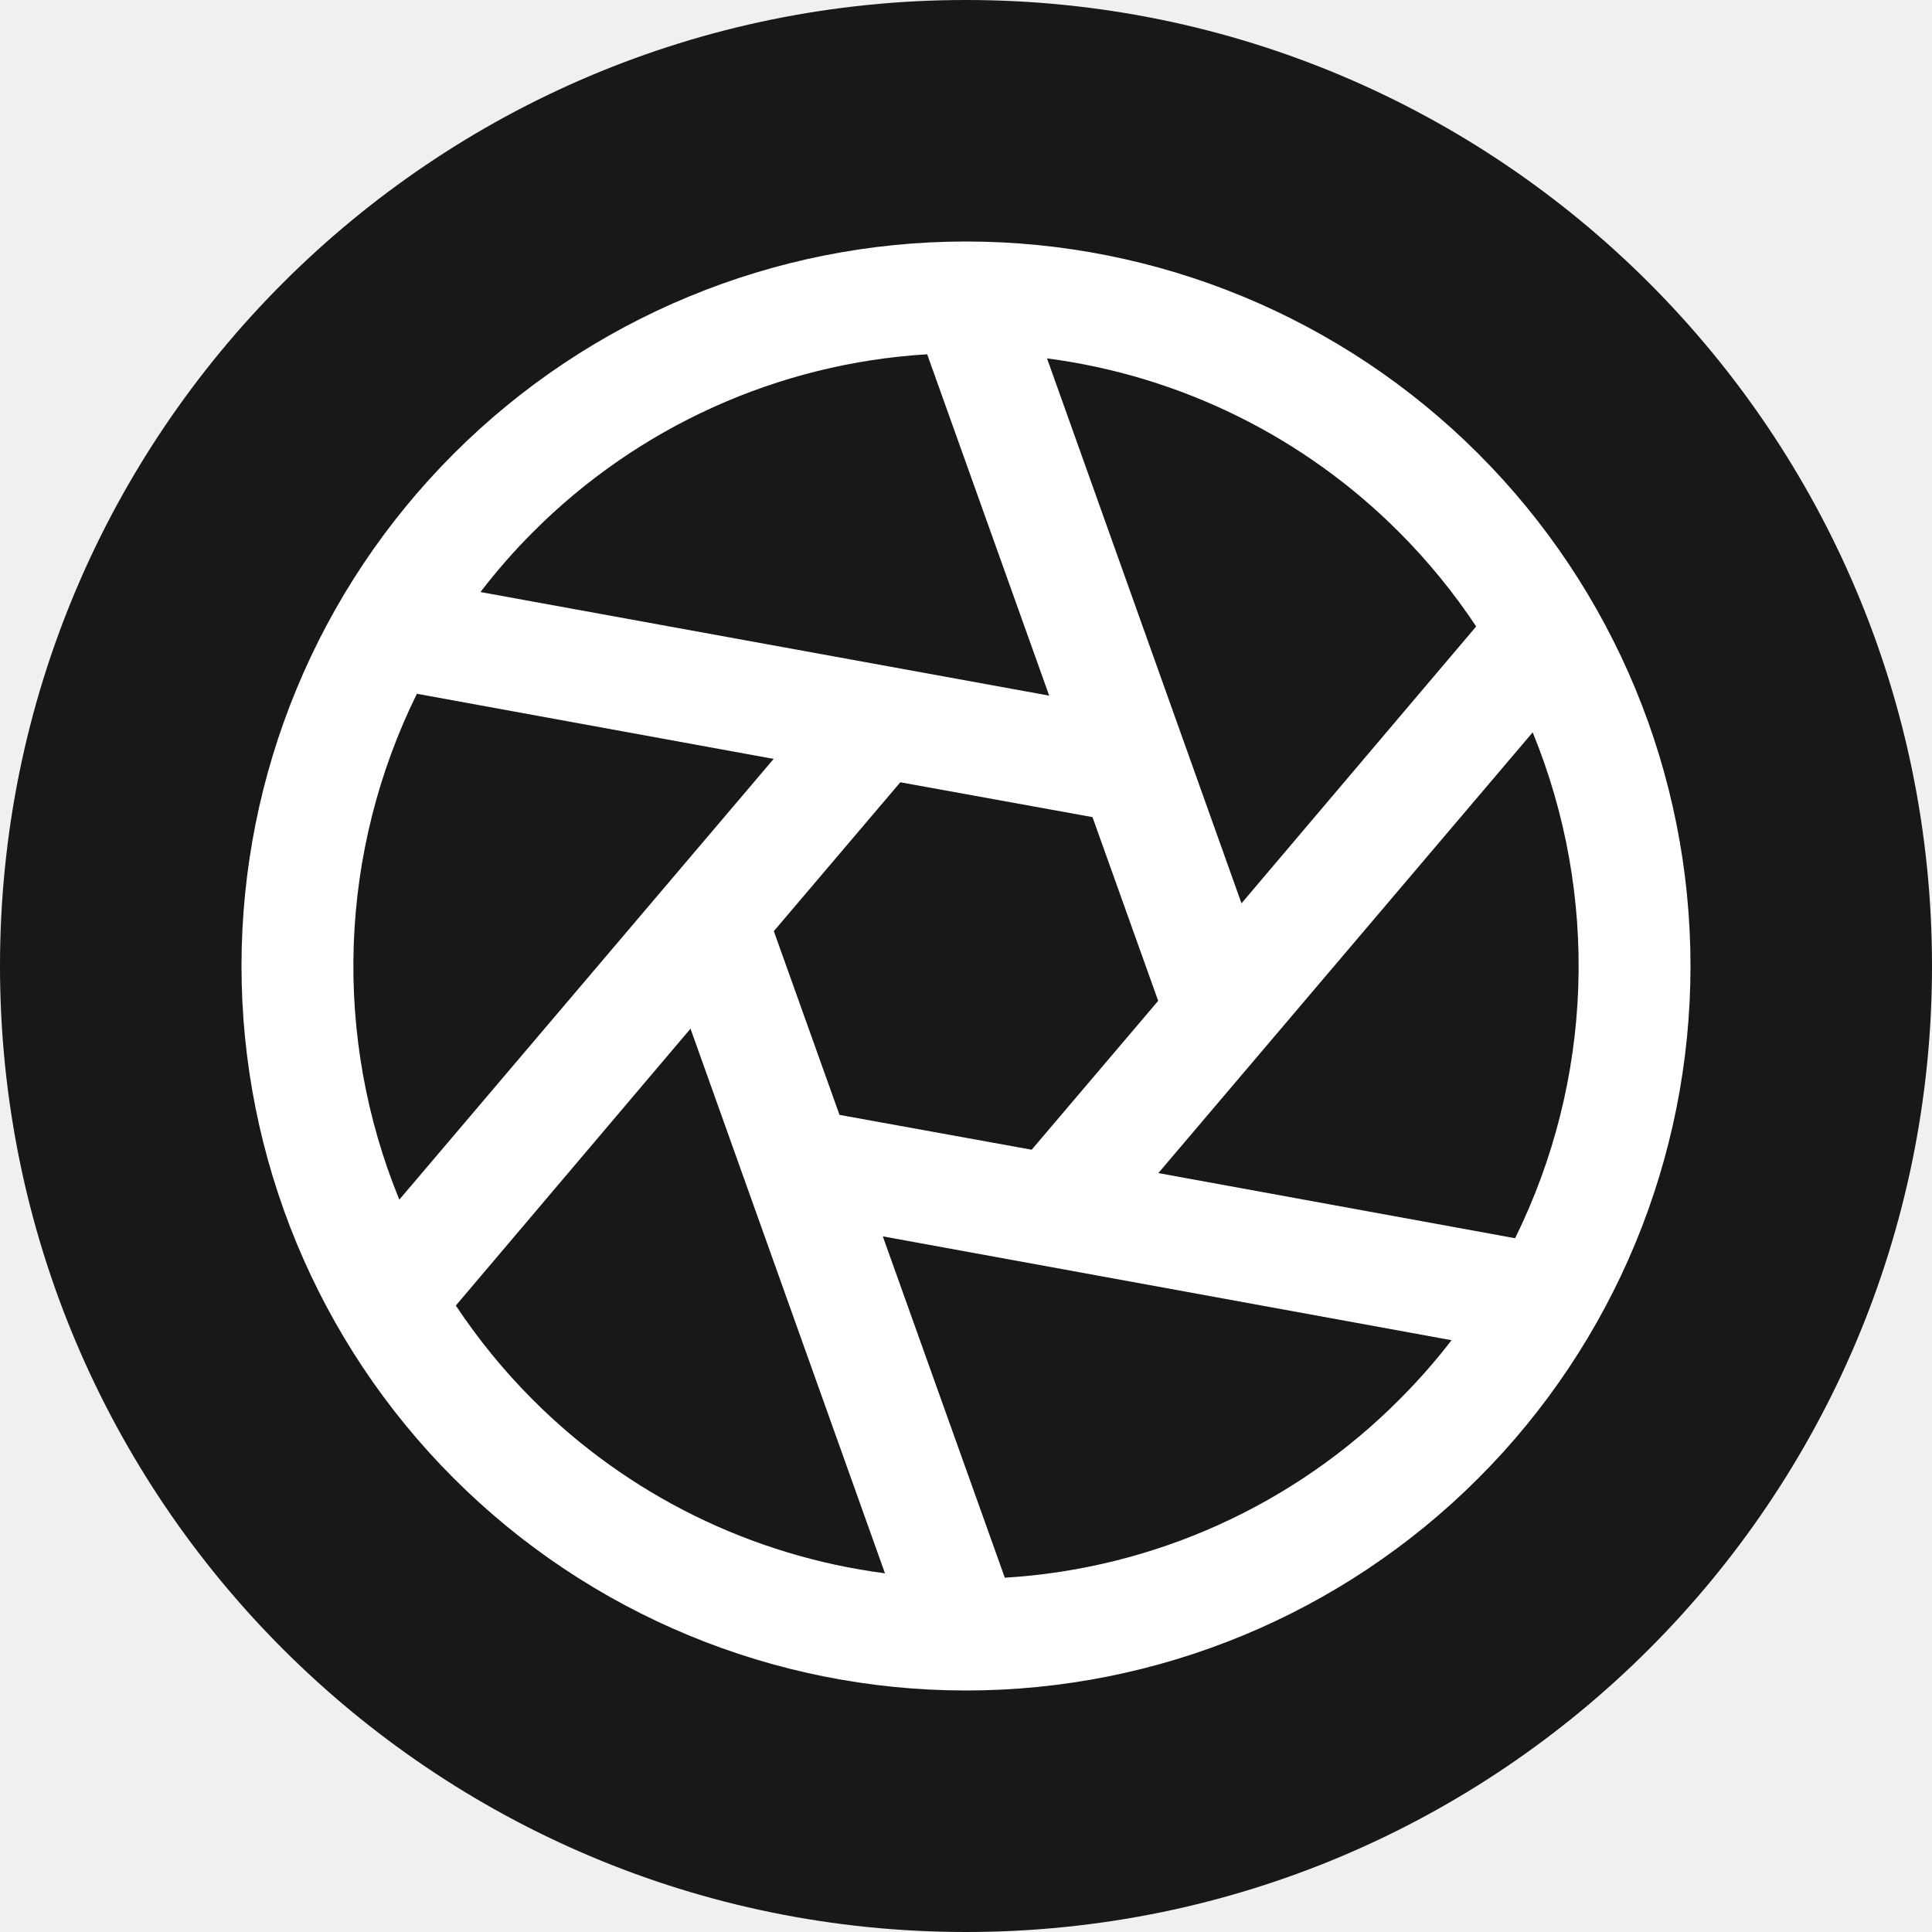
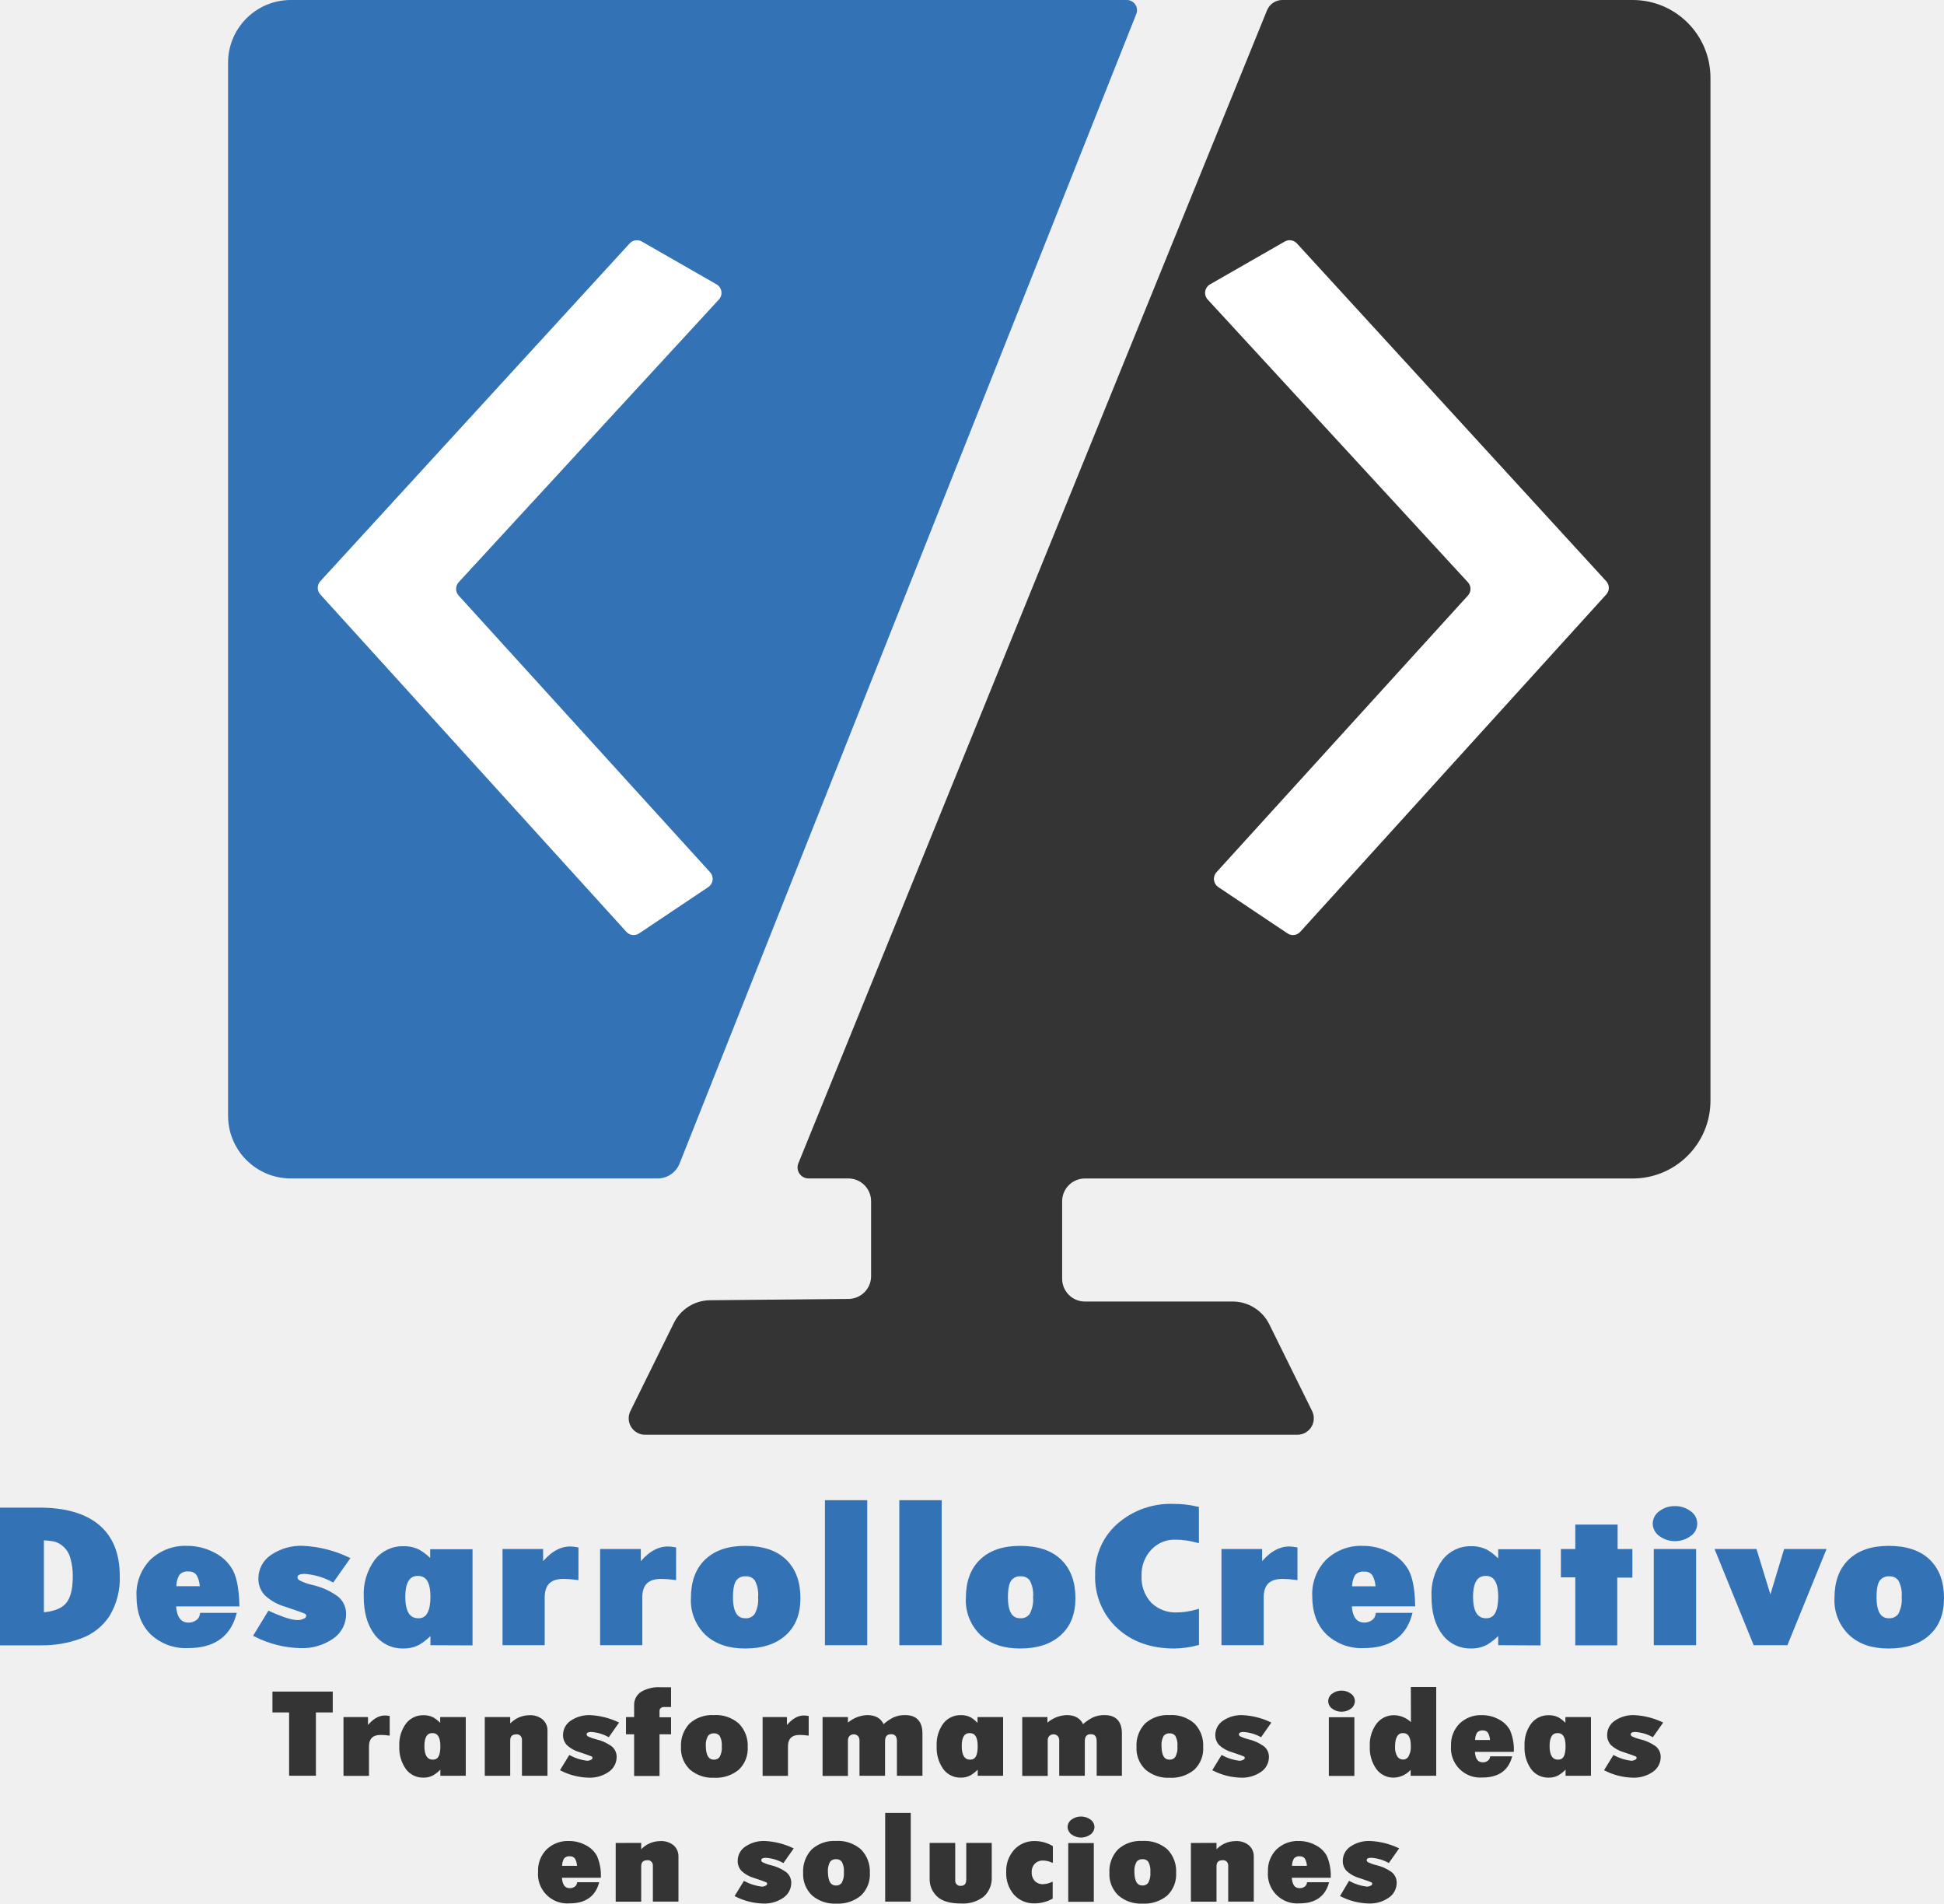
- <svg xmlns="http://www.w3.org/2000/svg" width="32" height="32" viewBox="0 0 32 32" fill="none">
-   <rect width="32" height="32" rx="16" fill="#18181b" />
-   <path d="M24.485 7.515C22.235 5.264 19.183 4 16 4C12.817 4 9.765 5.264 7.515 7.515C5.264 9.765 4 12.817 4 16C4 19.183 5.264 22.235 7.515 24.485C9.765 26.736 12.817 28 16 28C19.183 28 22.235 26.736 24.485 24.485C26.736 22.235 28 19.183 28 16C28 12.817 26.736 9.765 24.485 7.515ZM23.18 8.821C23.654 9.296 24.079 9.817 24.45 10.376L20.563 14.962L17.342 5.936C19.554 6.225 21.607 7.24 23.18 8.821ZM19.183 16.577L17.088 19.043L13.905 18.466L12.817 15.423L14.912 12.957L18.095 13.534L19.183 16.577ZM8.82 8.821C10.563 7.068 12.89 6.017 15.357 5.868L17.378 11.522L7.958 9.806C8.224 9.46 8.511 9.13 8.82 8.821ZM6.614 19.87C6.066 18.532 5.809 17.094 5.859 15.649C5.909 14.204 6.266 12.787 6.905 11.491L12.814 12.57L6.614 19.87ZM8.82 23.179C8.346 22.704 7.921 22.183 7.55 21.624L11.437 17.038L14.658 26.059C12.447 25.771 10.394 24.759 8.82 23.179ZM23.18 23.179C21.437 24.932 19.11 25.983 16.643 26.132L14.622 20.478L24.042 22.198C23.776 22.544 23.488 22.871 23.18 23.179ZM19.186 19.43L25.386 12.13C25.934 13.468 26.191 14.906 26.141 16.351C26.091 17.796 25.734 19.213 25.095 20.509L19.186 19.43Z" fill="white" />
+ <svg xmlns="http://www.w3.org/2000/svg" id="Capa_1" data-name="Capa 1" viewBox="0 0 453.9 444.37">
+   <defs>
+     <style>.cls-1,.cls-5{fill:#343434;}.cls-2,.cls-4{fill:#3372b5;}.cls-3{fill:#fff;}.cls-4{stroke:#3372b5;}.cls-4,.cls-5{stroke-miterlimit:10;}.cls-5{stroke:#343434;stroke-width:0.5px;}</style>
+   </defs>
+   <path class="cls-1" d="M404.9,24.23H323.09a3.86,3.86,0,0,0-3.56,2.39L210.1,295.78a2.57,2.57,0,0,0,2.38,3.54h9.28a5.32,5.32,0,0,1,5.32,5.31v17.5a5.3,5.3,0,0,1-5.27,5.31l-32.32.31a9.53,9.53,0,0,0-8.47,5.32l-10.14,20.55a3.83,3.83,0,0,0,3.44,5.53h152.3a3.84,3.84,0,0,0,3.43-5.54l-10-20.25a9.54,9.54,0,0,0-8.54-5.31H277a5.31,5.31,0,0,1-5.31-5.31v-18.1a5.31,5.31,0,0,1,5.31-5.31H404.9a18.16,18.16,0,0,0,18.16-18.16V42.39A18.16,18.16,0,0,0,404.9,24.23Z" transform="translate(-23.69 -24.23)" />
+   <path class="cls-2" d="M91.59,24.23A14.65,14.65,0,0,0,76.94,38.88V284.67a14.65,14.65,0,0,0,14.65,14.65h85.66a5.52,5.52,0,0,0,5.11-3.47L289,27.49a2.38,2.38,0,0,0-2.21-3.26Z" transform="translate(-23.69 -24.23)" />
+   <path class="cls-3" d="M173.55,80.61l17.45,10a2.29,2.29,0,0,1,.54,3.54l-60.76,66a2.3,2.3,0,0,0,0,3.1l58.71,64.59a2.3,2.3,0,0,1-.42,3.46l-16.14,10.81a2.29,2.29,0,0,1-3-.37L98.48,163a2.29,2.29,0,0,1,0-3.09l72.22-78.85A2.31,2.31,0,0,1,173.55,80.61Z" transform="translate(-23.69 -24.23)" />
+   <path class="cls-3" d="M323.66,80.61l-17.44,10a2.29,2.29,0,0,0-.55,3.54l60.76,66a2.29,2.29,0,0,1,0,3.1l-58.71,64.59a2.31,2.31,0,0,0,.42,3.46l16.15,10.81a2.3,2.3,0,0,0,3-.37L398.73,163a2.28,2.28,0,0,0,0-3.09L326.5,81.05A2.31,2.31,0,0,0,323.66,80.61Z" transform="translate(-23.69 -24.23)" />
+   <path class="cls-4" d="M24.19,376.66h8.64q9,0,13.65,3.9T51.15,392a16.43,16.43,0,0,1-2.31,9.19,12.93,12.93,0,0,1-6.44,5.06,25.75,25.75,0,0,1-9.14,1.56H24.19Zm9.25,6.62v17.85q4.22-.27,6-2.27c1.16-1.33,1.74-3.51,1.74-6.56a14.85,14.85,0,0,0-.61-4.58,6.09,6.09,0,0,0-1.81-2.89,5.47,5.47,0,0,0-2.35-1.25A18.81,18.81,0,0,0,33.44,383.28Z" transform="translate(-23.69 -24.23)" />
+   <path class="cls-4" d="M70.84,401.23h7.48q-2.14,7.23-10.69,7.22a11.42,11.42,0,0,1-8.45-3.1q-3.12-3.09-3.12-8.55a10.9,10.9,0,0,1,3.12-8.15,11.27,11.27,0,0,1,8.27-3.06,12.81,12.81,0,0,1,6,1.48A9.47,9.47,0,0,1,77.62,391q1.3,2.46,1.46,7.72H64.27q.2,4.79,3.49,4.78a3.38,3.38,0,0,0,2-.63A2.49,2.49,0,0,0,70.84,401.23ZM64.4,395h6.44a6.52,6.52,0,0,0-.83-3.35,2.59,2.59,0,0,0-2.32-1.08,2.92,2.92,0,0,0-2.53,1A5.82,5.82,0,0,0,64.4,395Z" transform="translate(-23.69 -24.23)" />
+   <path class="cls-4" d="M86.56,400.85q4.55,2.06,6.57,2.06a3.54,3.54,0,0,0,1.83-.44,1.21,1.21,0,0,0,.73-1,1,1,0,0,0-.61-1c-.41-.2-1.93-.74-4.58-1.63a11.4,11.4,0,0,1-4.58-2.53,5,5,0,0,1-1.4-3.62,6.07,6.07,0,0,1,2.79-5.11,11.9,11.9,0,0,1,7.13-2,27.68,27.68,0,0,1,10.32,2.56L101.34,393a16.19,16.19,0,0,0-6.51-1.87q-2.19,0-2.19,1.35a1.35,1.35,0,0,0,.81,1.13,12.75,12.75,0,0,0,2.94,1.06,15.78,15.78,0,0,1,5.82,2.57A4.66,4.66,0,0,1,104,401a6.39,6.39,0,0,1-2.86,5.37,12.18,12.18,0,0,1-7.33,2.09,24.36,24.36,0,0,1-10.32-2.58Z" transform="translate(-23.69 -24.23)" />
+   <path class="cls-4" d="M124.69,407.78V405h-.12a13.06,13.06,0,0,1-3.13,2.68,7.11,7.11,0,0,1-3.56.86,7.63,7.63,0,0,1-6.38-3.12c-1.58-2.09-2.38-4.91-2.38-8.49a12.91,12.91,0,0,1,2.41-8.2,7.7,7.7,0,0,1,6.35-3.06,7.32,7.32,0,0,1,3.58.81,12.06,12.06,0,0,1,3.05,2.57h.12v-2.68h8.89v21.45Zm0-10.84q0-5.34-3.42-5.34t-3.45,5.34q0,5.55,3.58,5.55Q124.69,402.49,124.69,396.94Z" transform="translate(-23.69 -24.23)" />
+   <path class="cls-4" d="M150,386.33v3.59h.12c2.12-2.8,4.35-4.19,6.69-4.19a9.21,9.21,0,0,1,1.44.14v6.64a23.45,23.45,0,0,0-3-.21q-4.87,0-4.88,4.82v10.66h-8.85V386.33Z" transform="translate(-23.69 -24.23)" />
+   <path class="cls-4" d="M172.81,386.33v3.59h.12c2.12-2.8,4.35-4.19,6.69-4.19a9.21,9.21,0,0,1,1.43.14v6.64a23.3,23.3,0,0,0-3-.21q-4.89,0-4.89,4.82v10.66h-8.85V386.33Z" transform="translate(-23.69 -24.23)" />
+   <path class="cls-4" d="M197.66,385.59q6.08,0,9.25,3.08c2.12,2.06,3.17,4.93,3.17,8.59s-1.09,6.37-3.29,8.34-5.24,2.95-9.13,2.95c-3.73,0-6.68-1-8.87-3a10.65,10.65,0,0,1-3.28-8.28c0-3.66,1-6.53,3.13-8.59S193.73,385.59,197.66,385.59Zm.06,16.9a3,3,0,0,0,2.61-1.24,7.61,7.61,0,0,0,.87-4.22,7.43,7.43,0,0,0-.85-4.15,3,3,0,0,0-2.57-1.19,3,3,0,0,0-2.56,1.16c-.59.77-.89,2.18-.89,4.23C194.33,400.68,195.46,402.49,197.72,402.49Z" transform="translate(-23.69 -24.23)" />
+   <path class="cls-4" d="M216.8,374.93h8.88v32.85H216.8Z" transform="translate(-23.69 -24.23)" />
+   <path class="cls-4" d="M234.17,374.93h8.89v32.85h-8.89Z" transform="translate(-23.69 -24.23)" />
+   <path class="cls-4" d="M261.86,385.59q6.08,0,9.25,3.08c2.12,2.06,3.18,4.93,3.18,8.59s-1.1,6.37-3.3,8.34-5.24,2.95-9.13,2.95c-3.72,0-6.68-1-8.87-3a10.65,10.65,0,0,1-3.28-8.28c0-3.66,1-6.53,3.13-8.59S257.93,385.59,261.86,385.59Zm.06,16.9a3,3,0,0,0,2.61-1.24,7.61,7.61,0,0,0,.87-4.22,7.43,7.43,0,0,0-.85-4.15,3,3,0,0,0-2.57-1.19,3,3,0,0,0-2.56,1.16c-.59.77-.89,2.18-.89,4.23C258.53,400.68,259.66,402.49,261.92,402.49Z" transform="translate(-23.69 -24.23)" />
+   <path class="cls-4" d="M303.14,400.44v7.39a22.34,22.34,0,0,1-5.25.72q-8,0-13-4.61a15.72,15.72,0,0,1-5-12.11,14.8,14.8,0,0,1,5-11.5,18.33,18.33,0,0,1,12.73-4.54,23.57,23.57,0,0,1,5.5.61v7.41a20.35,20.35,0,0,0-5-.67,7.87,7.87,0,0,0-6,2.52,8.93,8.93,0,0,0-2.39,6.41,9.05,9.05,0,0,0,2.4,6.63,8.59,8.59,0,0,0,6.4,2.43A18.38,18.38,0,0,0,303.14,400.44Z" transform="translate(-23.69 -24.23)" />
+   <path class="cls-4" d="M317.88,386.33v3.59H318c2.12-2.8,4.35-4.19,6.69-4.19a9.32,9.32,0,0,1,1.44.14v6.64a23.45,23.45,0,0,0-3-.21q-4.87,0-4.88,4.82v10.66h-8.86V386.33Z" transform="translate(-23.69 -24.23)" />
+   <path class="cls-4" d="M345.36,401.23h7.48q-2.13,7.23-10.69,7.22a11.42,11.42,0,0,1-8.45-3.1q-3.12-3.09-3.12-8.55a10.9,10.9,0,0,1,3.12-8.15,11.27,11.27,0,0,1,8.27-3.06,12.88,12.88,0,0,1,6,1.48,9.49,9.49,0,0,1,4.18,3.92q1.31,2.46,1.46,7.72H338.79q.19,4.79,3.49,4.78a3.38,3.38,0,0,0,2-.63A2.49,2.49,0,0,0,345.36,401.23Zm-6.44-6.2h6.44a6.63,6.63,0,0,0-.82-3.35,2.62,2.62,0,0,0-2.33-1.08,2.92,2.92,0,0,0-2.53,1A5.82,5.82,0,0,0,338.92,395Z" transform="translate(-23.69 -24.23)" />
+   <path class="cls-4" d="M374,407.78V405h-.13a12.87,12.87,0,0,1-3.13,2.68,7.07,7.07,0,0,1-3.55.86,7.6,7.6,0,0,1-6.38-3.12c-1.59-2.09-2.38-4.91-2.38-8.49a12.85,12.85,0,0,1,2.41-8.2,7.69,7.69,0,0,1,6.35-3.06,7.3,7.3,0,0,1,3.57.81,11.89,11.89,0,0,1,3,2.57H374v-2.68h8.89v21.45Zm0-10.84q0-5.34-3.42-5.34t-3.45,5.34q0,5.55,3.57,5.55Q374,402.49,374,396.94Z" transform="translate(-23.69 -24.23)" />
+   <path class="cls-4" d="M392,380.62h8.88v5.71h3.45V392H400.8v15.81H392V391.93h-3.36v-5.6H392Z" transform="translate(-23.69 -24.23)" />
+   <path class="cls-4" d="M410.08,379.9a3.1,3.1,0,0,1,1.38-2.54,5.24,5.24,0,0,1,3.29-1.05,5.34,5.34,0,0,1,3.33,1.05,3,3,0,0,1,0,5.07,5.68,5.68,0,0,1-6.61,0A3.11,3.11,0,0,1,410.08,379.9Zm.25,6.43h8.88v21.45h-8.88Z" transform="translate(-23.69 -24.23)" />
+   <path class="cls-4" d="M424.76,386.33h8.68L437,397.94h.12l3.51-11.61h8.79l-8.73,21.45h-7.2Z" transform="translate(-23.69 -24.23)" />
+   <path class="cls-4" d="M464.67,385.59q6.07,0,9.25,3.08c2.12,2.06,3.17,4.93,3.17,8.59s-1.1,6.37-3.29,8.34-5.25,2.95-9.13,2.95-6.68-1-8.87-3a10.65,10.65,0,0,1-3.28-8.28c0-3.66,1-6.53,3.13-8.59S460.74,385.59,464.67,385.59Zm.06,16.9a3,3,0,0,0,2.61-1.24,7.61,7.61,0,0,0,.87-4.22,7.41,7.41,0,0,0-.86-4.15,3,3,0,0,0-2.56-1.19,3.06,3.06,0,0,0-2.57,1.16c-.59.77-.88,2.18-.88,4.23C461.34,400.68,462.47,402.49,464.73,402.49Z" transform="translate(-23.69 -24.23)" />
+   <path class="cls-5" d="M87.55,419.35h13.58v4.37H97.2V438.5H91.44V423.72H87.55Z" transform="translate(-23.69 -24.23)" />
+   <path class="cls-5" d="M109.36,425.3v2.21h.07q2-2.58,4.12-2.58a7.24,7.24,0,0,1,.88.08v4.09a15.57,15.57,0,0,0-1.84-.13c-2,0-3,1-3,3v6.56h-5.45V425.3Z" transform="translate(-23.69 -24.23)" />
+   <path class="cls-5" d="M126.76,438.5v-1.74h-.08a7.73,7.73,0,0,1-1.93,1.65,4.27,4.27,0,0,1-2.18.53,4.69,4.69,0,0,1-3.93-1.92,8.39,8.39,0,0,1-1.47-5.22,7.93,7.93,0,0,1,1.49-5.05,4.75,4.75,0,0,1,3.91-1.88,4.49,4.49,0,0,1,2.19.49,7.23,7.23,0,0,1,1.88,1.59h.08V425.3h5.47v13.2Zm0-6.67c0-2.19-.71-3.29-2.11-3.29s-2.12,1.1-2.12,3.29.73,3.41,2.2,3.41S126.76,434.1,126.76,431.83Z" transform="translate(-23.69 -24.23)" />
+   <path class="cls-5" d="M142.57,425.3v1.79h.1a6,6,0,0,1,4.68-2.22,4.24,4.24,0,0,1,2.86.92,3.1,3.1,0,0,1,1.06,2.48V438.5h-5.46v-8.14a1.52,1.52,0,0,0-.42-1.1,1.39,1.39,0,0,0-1.07-.43c-1.16,0-1.75.56-1.75,1.68v8h-5.44V425.3Z" transform="translate(-23.69 -24.23)" />
+   <path class="cls-5" d="M156.7,434.24a11.7,11.7,0,0,0,4,1.26,2.17,2.17,0,0,0,1.13-.27.75.75,0,0,0,.45-.63.62.62,0,0,0-.38-.59c-.25-.13-1.19-.46-2.81-1a7,7,0,0,1-2.82-1.55,3.08,3.08,0,0,1-.87-2.23,3.76,3.76,0,0,1,1.72-3.15,7.37,7.37,0,0,1,4.39-1.23,17.07,17.07,0,0,1,6.35,1.58l-2.1,3a10,10,0,0,0-4-1.15c-.9,0-1.35.28-1.35.83a.85.85,0,0,0,.5.7,8.75,8.75,0,0,0,1.81.65,9.73,9.73,0,0,1,3.58,1.58,2.87,2.87,0,0,1,1.12,2.32,3.93,3.93,0,0,1-1.77,3.3,7.44,7.44,0,0,1-4.51,1.29,15,15,0,0,1-6.35-1.59Z" transform="translate(-23.69 -24.23)" />
+   <path class="cls-5" d="M172,425.3v-3.06a3.33,3.33,0,0,1,1.57-2.9,7.8,7.8,0,0,1,4.37-1h2.18v4.11h-1.37a1.4,1.4,0,0,0-.95.32,1.11,1.11,0,0,0-.37.86v1.72h2.69v3.47h-2.69v9.73H172v-9.73H170.1V425.3Z" transform="translate(-23.69 -24.23)" />
+   <path class="cls-5" d="M190.33,424.84a7.82,7.82,0,0,1,5.69,1.9,7,7,0,0,1,2,5.29,6.54,6.54,0,0,1-2,5.13,8.13,8.13,0,0,1-5.62,1.81,7.8,7.8,0,0,1-5.46-1.85,6.58,6.58,0,0,1-2-5.09,7.12,7.12,0,0,1,1.93-5.29A7.55,7.55,0,0,1,190.33,424.84Zm0,10.4a1.84,1.84,0,0,0,1.61-.76,4.76,4.76,0,0,0,.53-2.6,4.58,4.58,0,0,0-.52-2.55,1.83,1.83,0,0,0-1.58-.73,1.88,1.88,0,0,0-1.58.71,4.49,4.49,0,0,0-.55,2.6C188.28,434.13,189,435.24,190.37,435.24Z" transform="translate(-23.69 -24.23)" />
+   <path class="cls-5" d="M207.18,425.3v2.21h.08q2-2.58,4.11-2.58a7.37,7.37,0,0,1,.89.08v4.09a15.72,15.72,0,0,0-1.84-.13c-2,0-3,1-3,3v6.56H202V425.3Z" transform="translate(-23.69 -24.23)" />
+   <path class="cls-5" d="M221.42,425.3v1.62a7.13,7.13,0,0,1,4.74-2.08c1.93,0,3.17.76,3.74,2.28a10.4,10.4,0,0,1,2.45-1.73,6,6,0,0,1,2.66-.55q3.81,0,3.81,4.08v9.58h-5.46v-7.79c0-1.27-.54-1.91-1.62-1.91s-1.65.63-1.65,1.88v7.82h-5.47v-8a1.73,1.73,0,0,0-.44-1.21,1.67,1.67,0,0,0-2.31,0,1.71,1.71,0,0,0-.45,1.25v8H216V425.3Z" transform="translate(-23.69 -24.23)" />
+   <path class="cls-5" d="M252.22,438.5v-1.74h-.08a7.7,7.7,0,0,1-1.92,1.65,4.28,4.28,0,0,1-2.19.53A4.7,4.7,0,0,1,244.1,437a8.38,8.38,0,0,1-1.46-5.22,7.92,7.92,0,0,1,1.48-5.05,4.75,4.75,0,0,1,3.91-1.88,4.55,4.55,0,0,1,2.2.49A7.37,7.37,0,0,1,252.1,427h.08V425.3h5.47v13.2Zm0-6.67c0-2.19-.7-3.29-2.11-3.29s-2.12,1.1-2.12,3.29.73,3.41,2.2,3.41S252.22,434.1,252.22,431.83Z" transform="translate(-23.69 -24.23)" />
+   <path class="cls-5" d="M268,425.3v1.62a7.09,7.09,0,0,1,4.73-2.08q2.89,0,3.74,2.28a10.61,10.61,0,0,1,2.45-1.73,6,6,0,0,1,2.66-.55q3.81,0,3.81,4.08v9.58H280v-7.79c0-1.27-.54-1.91-1.62-1.91s-1.65.63-1.65,1.88v7.82h-5.47v-8a1.73,1.73,0,0,0-.44-1.21,1.67,1.67,0,0,0-2.31,0,1.71,1.71,0,0,0-.44,1.25v8h-5.45V425.3Z" transform="translate(-23.69 -24.23)" />
+   <path class="cls-5" d="M296.72,424.84a7.83,7.83,0,0,1,5.7,1.9,7.05,7.05,0,0,1,1.95,5.29,6.5,6.5,0,0,1-2,5.13,8.11,8.11,0,0,1-5.62,1.81,7.76,7.76,0,0,1-5.45-1.85,6.54,6.54,0,0,1-2-5.09,7.11,7.11,0,0,1,1.92-5.29A7.58,7.58,0,0,1,296.72,424.84Zm0,10.4a1.83,1.83,0,0,0,1.61-.76,4.67,4.67,0,0,0,.53-2.6,4.58,4.58,0,0,0-.52-2.55,1.81,1.81,0,0,0-1.58-.73,1.88,1.88,0,0,0-1.58.71,4.51,4.51,0,0,0-.54,2.6C294.68,434.13,295.37,435.24,296.76,435.24Z" transform="translate(-23.69 -24.23)" />
+   <path class="cls-5" d="M309,434.24a11.7,11.7,0,0,0,4,1.26,2.17,2.17,0,0,0,1.13-.27.75.75,0,0,0,.45-.63.6.6,0,0,0-.38-.59c-.25-.13-1.19-.46-2.81-1a7,7,0,0,1-2.82-1.55,3.08,3.08,0,0,1-.87-2.23,3.76,3.76,0,0,1,1.72-3.15,7.37,7.37,0,0,1,4.39-1.23,17.07,17.07,0,0,1,6.35,1.58l-2.1,3a10,10,0,0,0-4-1.15c-.9,0-1.35.28-1.35.83a.85.85,0,0,0,.5.7,8.75,8.75,0,0,0,1.81.65,9.73,9.73,0,0,1,3.58,1.58,2.87,2.87,0,0,1,1.12,2.32,3.93,3.93,0,0,1-1.77,3.3,7.44,7.44,0,0,1-4.51,1.29,15,15,0,0,1-6.35-1.59Z" transform="translate(-23.69 -24.23)" />
+   <path class="cls-5" d="M334.06,421.34a1.91,1.91,0,0,1,.84-1.56,3.24,3.24,0,0,1,2-.65,3.3,3.3,0,0,1,2.05.65,1.91,1.91,0,0,1,.84,1.56,1.94,1.94,0,0,1-.84,1.56,3.3,3.3,0,0,1-2.05.65,3.26,3.26,0,0,1-2-.65A1.93,1.93,0,0,1,334.06,421.34Zm.15,4h5.46v13.2h-5.46Z" transform="translate(-23.69 -24.23)" />
+   <path class="cls-5" d="M353.35,418.29h5.43V438.5h-5.47v-1.74h-.07a5.29,5.29,0,0,1-4.12,2.18,4.67,4.67,0,0,1-3.88-1.92,8.24,8.24,0,0,1-1.47-5.14,8,8,0,0,1,1.5-5.1,4.8,4.8,0,0,1,4-1.91,5.6,5.6,0,0,1,4.11,2Zm0,13.51c0-2.17-.69-3.26-2.07-3.26s-2.12,1.15-2.12,3.46a4.19,4.19,0,0,0,.57,2.37,1.83,1.83,0,0,0,1.59.84,1.64,1.64,0,0,0,1.48-.89A4.76,4.76,0,0,0,353.35,431.8Z" transform="translate(-23.69 -24.23)" />
+   <path class="cls-5" d="M371.84,434.47h4.6q-1.32,4.44-6.58,4.44a6.6,6.6,0,0,1-7.12-7.17,6.71,6.71,0,0,1,1.92-5,6.93,6.93,0,0,1,5.09-1.89,7.86,7.86,0,0,1,3.68.91,5.9,5.9,0,0,1,2.58,2.42,11.17,11.17,0,0,1,.9,4.75H367.8c.07,2,.79,2.94,2.14,2.94a2.08,2.08,0,0,0,1.24-.39A1.57,1.57,0,0,0,371.84,434.47Zm-4-3.82h4a4.07,4.07,0,0,0-.51-2.06,1.62,1.62,0,0,0-1.43-.67,1.81,1.81,0,0,0-1.56.65A3.61,3.61,0,0,0,367.87,430.65Z" transform="translate(-23.69 -24.23)" />
+   <path class="cls-5" d="M389.48,438.5v-1.74h-.08a7.7,7.7,0,0,1-1.92,1.65,4.28,4.28,0,0,1-2.19.53,4.7,4.7,0,0,1-3.93-1.92,8.38,8.38,0,0,1-1.46-5.22,7.92,7.92,0,0,1,1.48-5.05,4.75,4.75,0,0,1,3.91-1.88,4.53,4.53,0,0,1,2.2.49,7.56,7.56,0,0,1,1.88,1.59h.07V425.3h5.47v13.2Zm0-6.67c0-2.19-.7-3.29-2.11-3.29s-2.12,1.1-2.12,3.29.73,3.41,2.2,3.41S389.48,434.1,389.48,431.83Z" transform="translate(-23.69 -24.23)" />
+   <path class="cls-5" d="M400.49,434.24a11.58,11.58,0,0,0,4,1.26,2.14,2.14,0,0,0,1.12-.27.74.74,0,0,0,.46-.63.62.62,0,0,0-.38-.59c-.25-.13-1.19-.46-2.82-1a7.19,7.19,0,0,1-2.82-1.55,3.11,3.11,0,0,1-.86-2.23,3.73,3.73,0,0,1,1.72-3.15,7.34,7.34,0,0,1,4.38-1.23,17.16,17.16,0,0,1,6.36,1.58l-2.11,3a9.92,9.92,0,0,0-4-1.15c-.9,0-1.35.28-1.35.83a.83.83,0,0,0,.49.7,8.9,8.9,0,0,0,1.82.65,9.81,9.81,0,0,1,3.58,1.58,2.89,2.89,0,0,1,1.11,2.32,3.92,3.92,0,0,1-1.76,3.3,7.46,7.46,0,0,1-4.51,1.29,15,15,0,0,1-6.35-1.59Z" transform="translate(-23.69 -24.23)" />
+   <path class="cls-5" d="M158.67,463.85h4.6q-1.32,4.44-6.58,4.44a6.6,6.6,0,0,1-7.12-7.17,6.71,6.71,0,0,1,1.92-5,6.93,6.93,0,0,1,5.09-1.89,7.86,7.86,0,0,1,3.68.91,5.84,5.84,0,0,1,2.58,2.42,11.17,11.17,0,0,1,.9,4.75h-9.11c.07,2,.79,2.94,2.14,2.94a2.08,2.08,0,0,0,1.24-.39A1.57,1.57,0,0,0,158.67,463.85Zm-4-3.82h4a4.07,4.07,0,0,0-.51-2.06,1.62,1.62,0,0,0-1.43-.67,1.79,1.79,0,0,0-1.56.65A3.61,3.61,0,0,0,154.7,460Z" transform="translate(-23.69 -24.23)" />
+   <path class="cls-5" d="M173.15,454.68v1.79h.1a5.93,5.93,0,0,1,4.67-2.22,4.25,4.25,0,0,1,2.87.92,3.1,3.1,0,0,1,1.06,2.48v10.23h-5.47v-8.14a1.5,1.5,0,0,0-.41-1.1,1.41,1.41,0,0,0-1.07-.43c-1.17,0-1.75.56-1.75,1.68v8H167.7v-13.2Z" transform="translate(-23.69 -24.23)" />
+   <path class="cls-5" d="M197.48,463.62a11.64,11.64,0,0,0,4,1.26,2.17,2.17,0,0,0,1.13-.27.75.75,0,0,0,.45-.63.62.62,0,0,0-.38-.59c-.25-.13-1.19-.46-2.82-1a7.06,7.06,0,0,1-2.81-1.55,3.08,3.08,0,0,1-.87-2.23,3.73,3.73,0,0,1,1.72-3.15,7.37,7.37,0,0,1,4.39-1.23,17.11,17.11,0,0,1,6.35,1.58l-2.11,3a9.88,9.88,0,0,0-4-1.15c-.9,0-1.35.28-1.35.83a.85.85,0,0,0,.5.7,8.52,8.52,0,0,0,1.81.65,9.81,9.81,0,0,1,3.58,1.58,2.9,2.9,0,0,1,1.12,2.32,3.93,3.93,0,0,1-1.77,3.3,7.46,7.46,0,0,1-4.51,1.29,15,15,0,0,1-6.35-1.59Z" transform="translate(-23.69 -24.23)" />
+   <path class="cls-5" d="M218.84,454.22a7.87,7.87,0,0,1,5.7,1.9,7.05,7.05,0,0,1,2,5.29,6.54,6.54,0,0,1-2,5.13,8.13,8.13,0,0,1-5.62,1.81,7.8,7.8,0,0,1-5.46-1.85,6.58,6.58,0,0,1-2-5.09,7.12,7.12,0,0,1,1.93-5.29A7.55,7.55,0,0,1,218.84,454.22Zm0,10.4a1.84,1.84,0,0,0,1.61-.76,4.76,4.76,0,0,0,.53-2.6,4.58,4.58,0,0,0-.52-2.55,1.83,1.83,0,0,0-1.58-.73,1.88,1.88,0,0,0-1.58.71,4.49,4.49,0,0,0-.55,2.6C216.79,463.51,217.49,464.62,218.88,464.62Z" transform="translate(-23.69 -24.23)" />
+   <path class="cls-5" d="M230.62,447.67h5.47v20.21h-5.47Z" transform="translate(-23.69 -24.23)" />
+   <path class="cls-5" d="M241,454.68h5.47v8.49a1.55,1.55,0,0,0,.4,1.1,1.44,1.44,0,0,0,1.1.44c1.05,0,1.58-.59,1.58-1.77v-8.26H255v7.65a5.56,5.56,0,0,1-1.78,4.45,7.65,7.65,0,0,1-5.15,1.54c-2.5,0-4.31-.52-5.42-1.58A5.19,5.19,0,0,1,241,462.8Z" transform="translate(-23.69 -24.23)" />
+   <path class="cls-5" d="M269.23,463.85v3.44a8.5,8.5,0,0,1-3.93,1,6,6,0,0,1-4.67-1.93,7.39,7.39,0,0,1-1.75-5.18,7.07,7.07,0,0,1,1.8-5,6.09,6.09,0,0,1,4.66-1.94,8,8,0,0,1,3.93,1.08v3.41a5.58,5.58,0,0,0-2-.44,2.88,2.88,0,0,0-2.13.81,2.92,2.92,0,0,0-.81,2.16,3.1,3.1,0,0,0,.79,2.23,2.83,2.83,0,0,0,2.15.82A5.57,5.57,0,0,0,269.23,463.85Z" transform="translate(-23.69 -24.23)" />
+   <path class="cls-5" d="M273.21,450.72a1.9,1.9,0,0,1,.85-1.56,3.51,3.51,0,0,1,4.07,0,1.9,1.9,0,0,1,.85,1.56,1.93,1.93,0,0,1-.85,1.56,3.49,3.49,0,0,1-4.06,0A1.94,1.94,0,0,1,273.21,450.72Zm.15,4h5.47v13.2h-5.47Z" transform="translate(-23.69 -24.23)" />
+   <path class="cls-5" d="M290.4,454.22a7.87,7.87,0,0,1,5.7,1.9,7.05,7.05,0,0,1,1.95,5.29,6.54,6.54,0,0,1-2,5.13,8.13,8.13,0,0,1-5.62,1.81,7.8,7.8,0,0,1-5.46-1.85,6.58,6.58,0,0,1-2-5.09,7.12,7.12,0,0,1,1.93-5.29A7.56,7.56,0,0,1,290.4,454.22Zm0,10.4a1.84,1.84,0,0,0,1.61-.76,4.76,4.76,0,0,0,.53-2.6,4.58,4.58,0,0,0-.52-2.55,1.81,1.81,0,0,0-1.58-.73,1.88,1.88,0,0,0-1.58.71,4.49,4.49,0,0,0-.55,2.6C288.35,463.51,289.05,464.62,290.44,464.62Z" transform="translate(-23.69 -24.23)" />
+   <path class="cls-5" d="M307.48,454.68v1.79h.09a6,6,0,0,1,4.68-2.22,4.25,4.25,0,0,1,2.87.92,3.1,3.1,0,0,1,1.06,2.48v10.23h-5.47v-8.14a1.54,1.54,0,0,0-.41-1.1,1.41,1.41,0,0,0-1.07-.43c-1.17,0-1.75.56-1.75,1.68v8H302v-13.2Z" transform="translate(-23.69 -24.23)" />
+   <path class="cls-5" d="M329.09,463.85h4.6q-1.32,4.44-6.58,4.44a6.6,6.6,0,0,1-7.12-7.17,6.71,6.71,0,0,1,1.92-5,6.93,6.93,0,0,1,5.09-1.89,7.89,7.89,0,0,1,3.68.91,5.84,5.84,0,0,1,2.58,2.42,11.32,11.32,0,0,1,.9,4.75h-9.11c.07,2,.78,2.94,2.14,2.94a2.1,2.1,0,0,0,1.24-.39A1.57,1.57,0,0,0,329.09,463.85Zm-4-3.82h4a4.07,4.07,0,0,0-.51-2.06,1.62,1.62,0,0,0-1.43-.67,1.79,1.79,0,0,0-1.56.65A3.61,3.61,0,0,0,325.12,460Z" transform="translate(-23.69 -24.23)" />
+   <path class="cls-5" d="M338.76,463.62a11.64,11.64,0,0,0,4,1.26,2.17,2.17,0,0,0,1.13-.27.75.75,0,0,0,.45-.63.62.62,0,0,0-.38-.59c-.25-.13-1.19-.46-2.81-1a7,7,0,0,1-2.82-1.55,3.08,3.08,0,0,1-.87-2.23,3.76,3.76,0,0,1,1.72-3.15,7.37,7.37,0,0,1,4.39-1.23A17.11,17.11,0,0,1,350,455.8l-2.11,3a9.88,9.88,0,0,0-4-1.15c-.9,0-1.35.28-1.35.83a.85.85,0,0,0,.5.7,8.52,8.52,0,0,0,1.81.65,9.73,9.73,0,0,1,3.58,1.58,2.87,2.87,0,0,1,1.12,2.32,3.93,3.93,0,0,1-1.77,3.3,7.46,7.46,0,0,1-4.51,1.29,15,15,0,0,1-6.35-1.59Z" transform="translate(-23.69 -24.23)" />
</svg>
